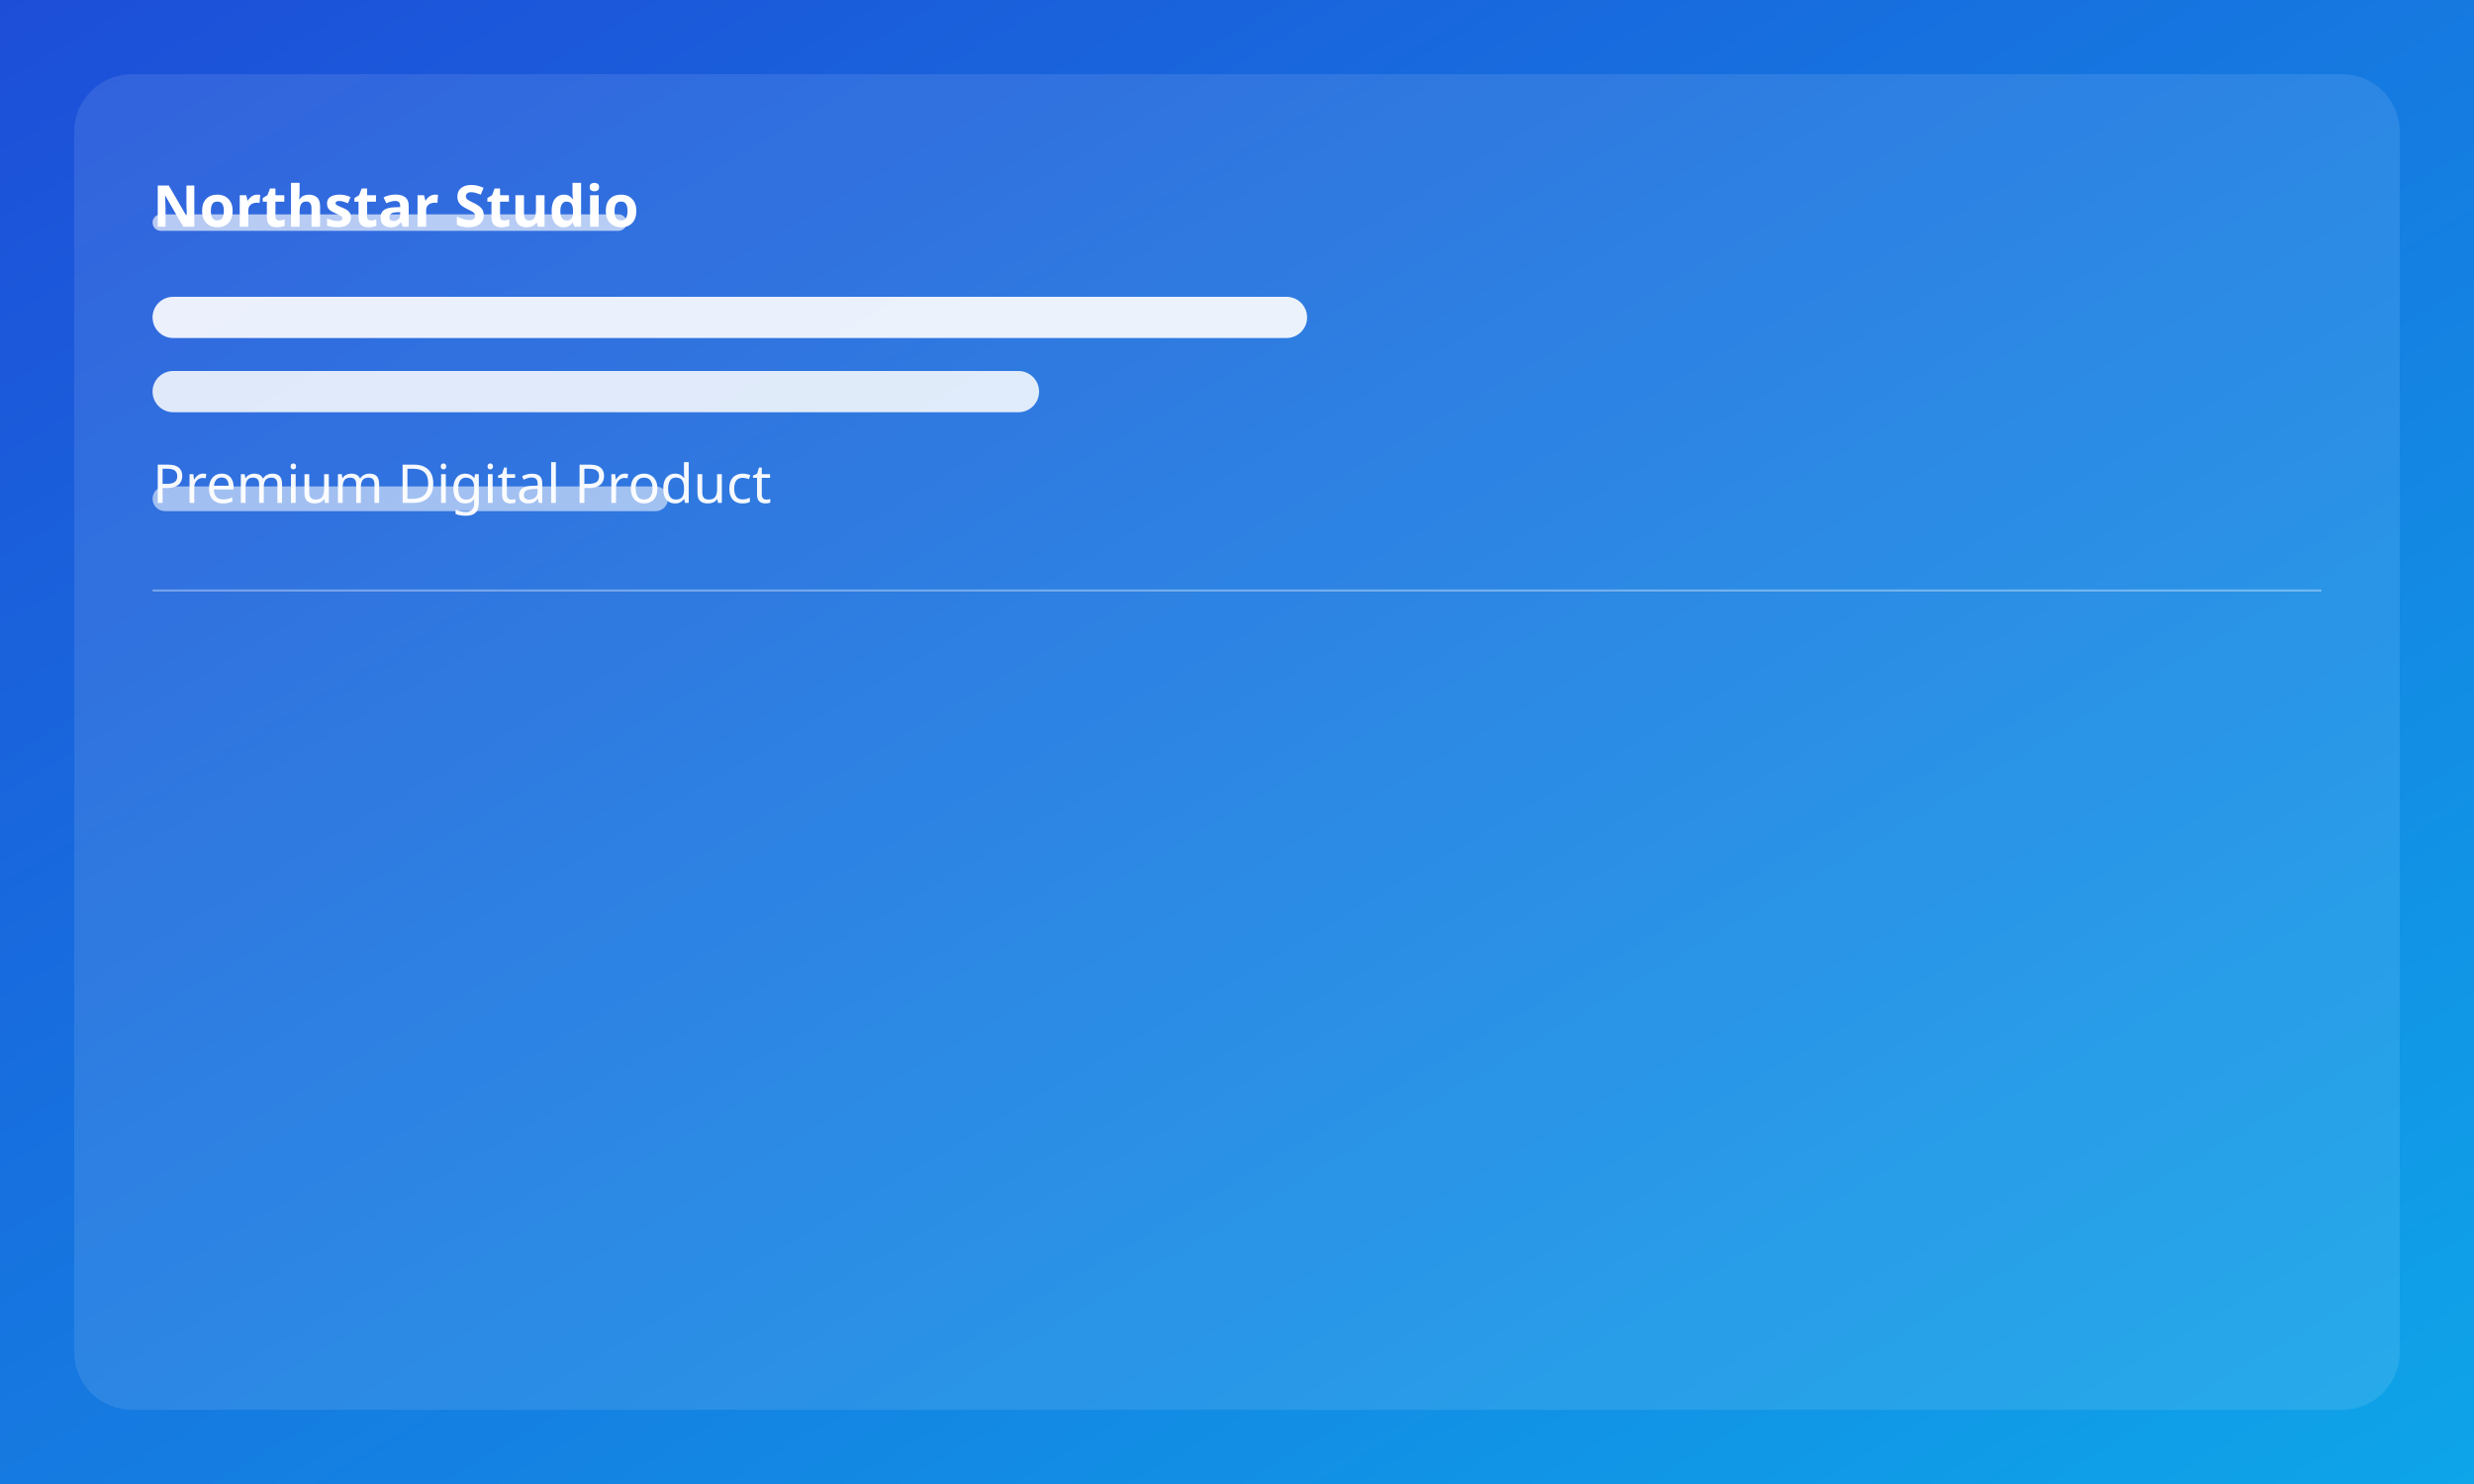
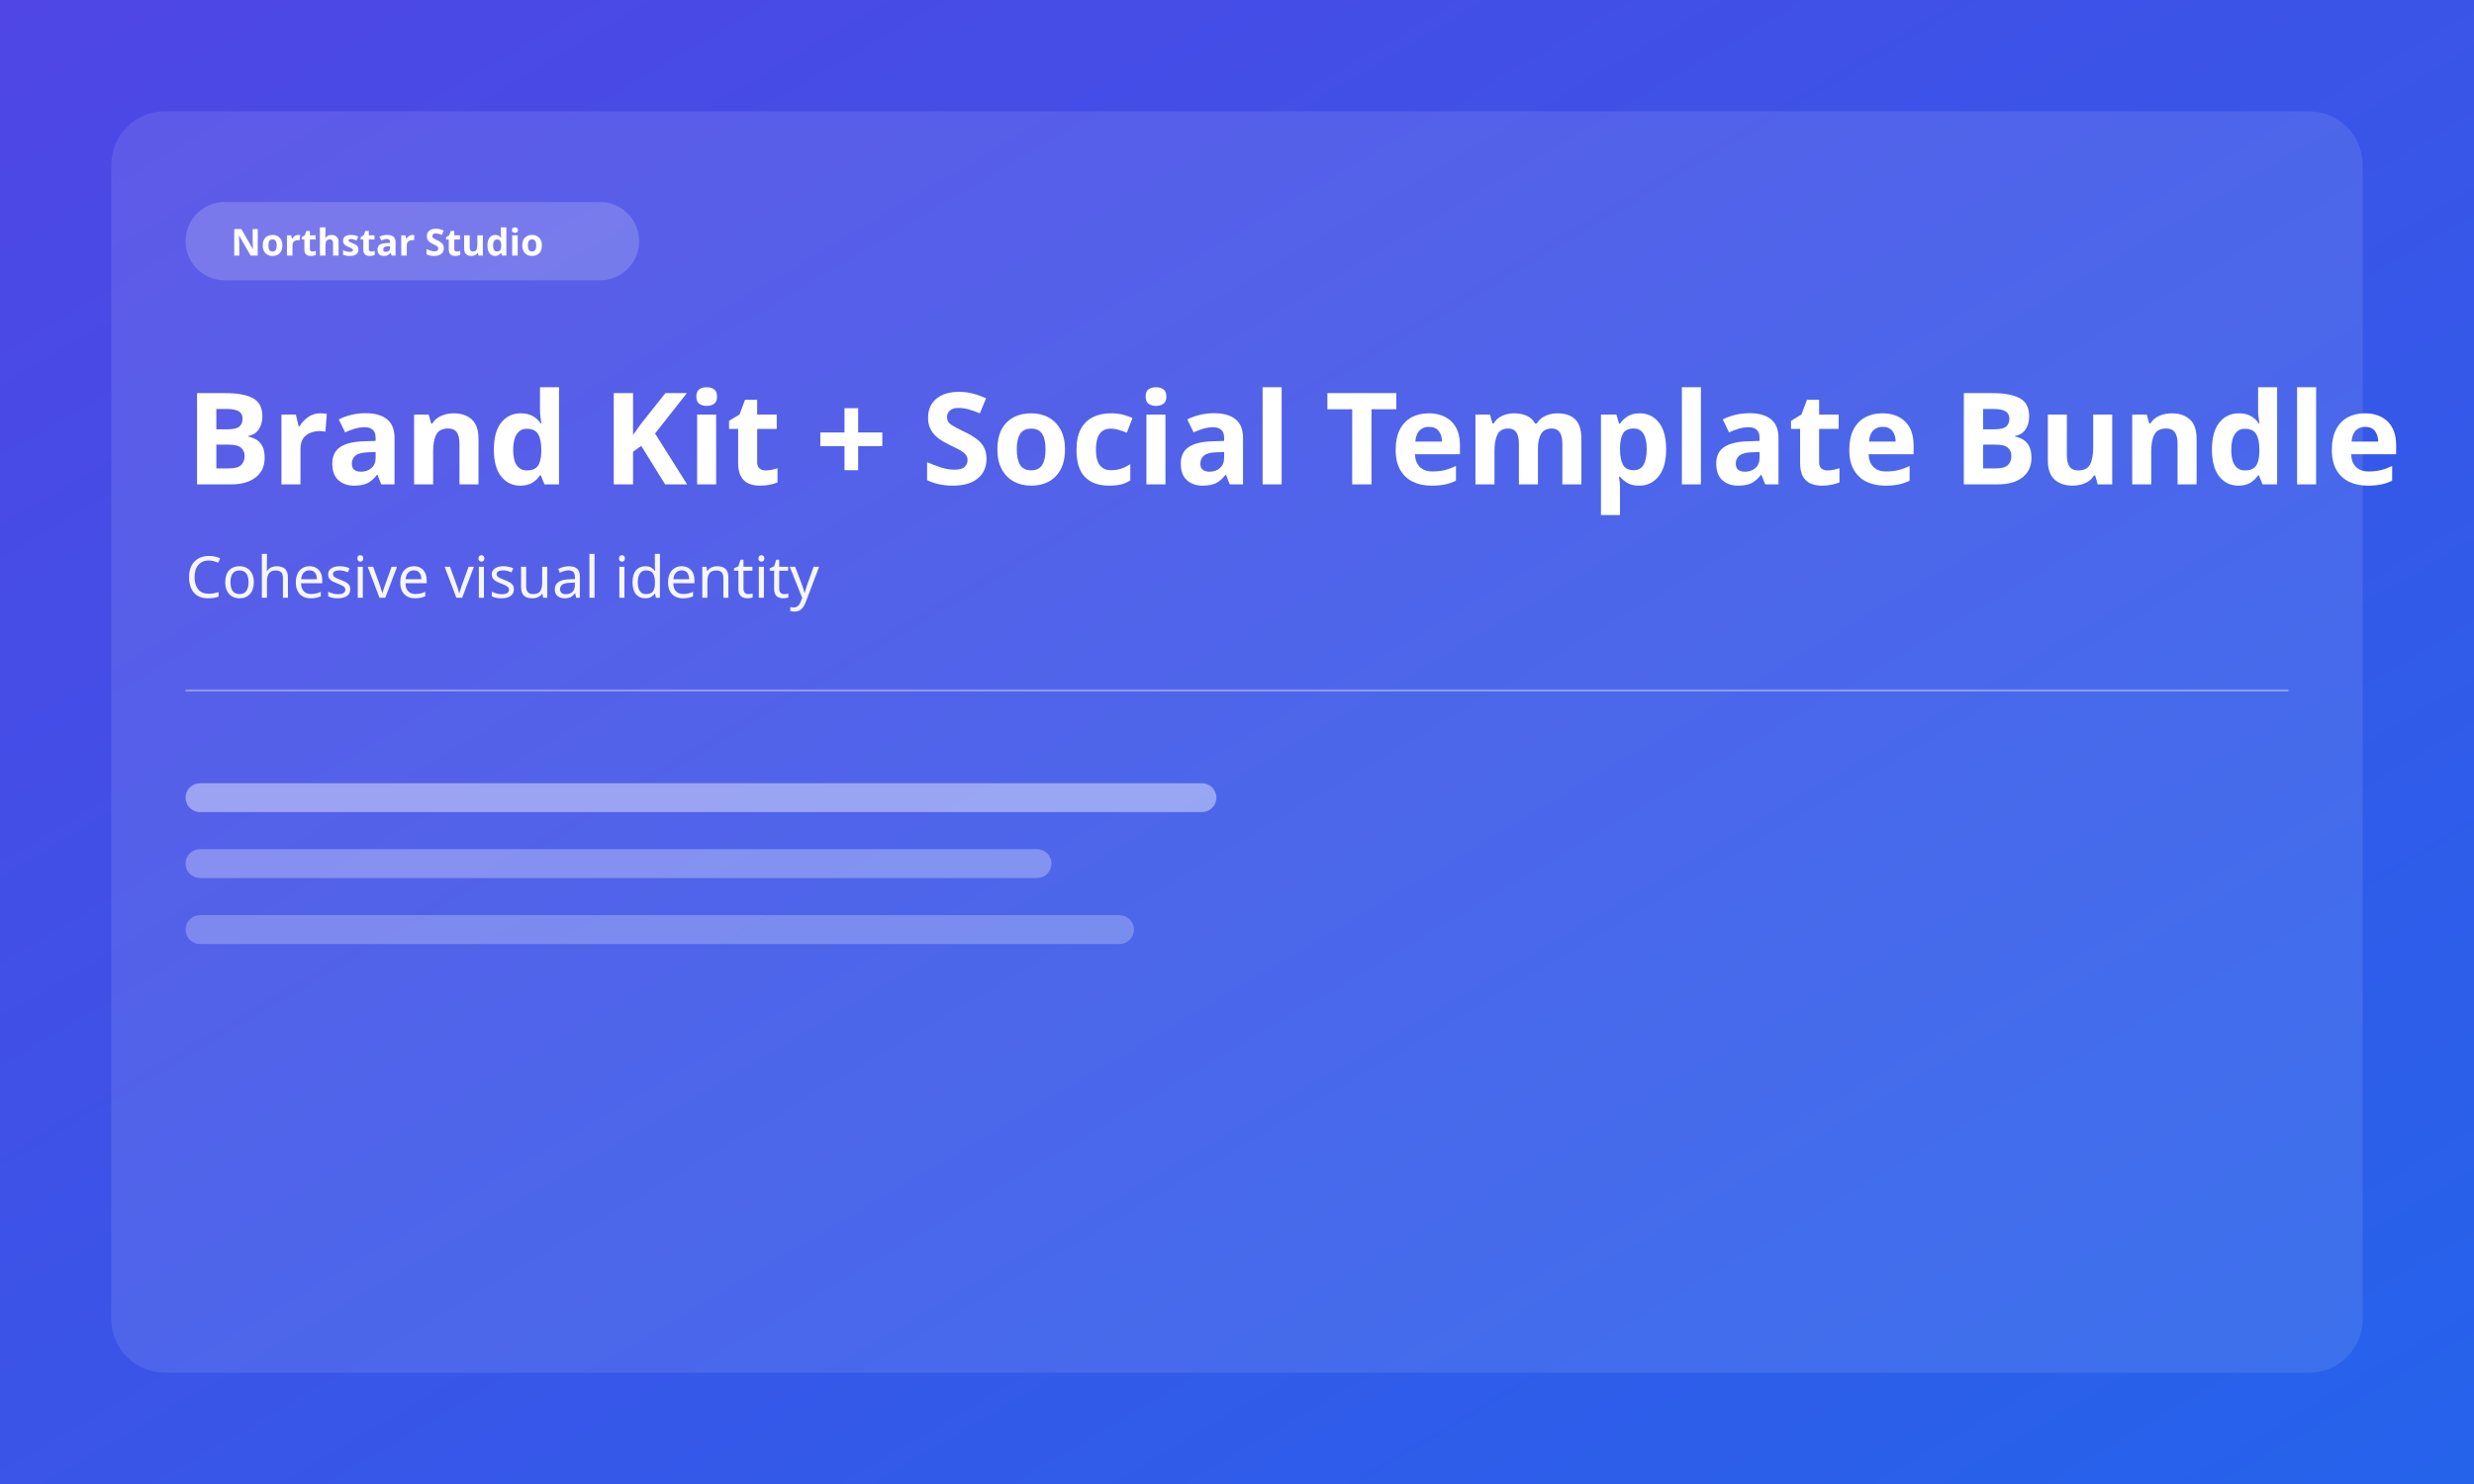
- <svg xmlns="http://www.w3.org/2000/svg" width="1200" height="720" viewBox="0 0 1200 720" role="img" aria-label="Northstar Studio cover">
+ <svg xmlns="http://www.w3.org/2000/svg" width="1200" height="720" viewBox="0 0 1200 720" role="img" aria-label="Brand Kit + Social Template Bundle">
  <defs>
-     <linearGradient id="g" x1="0" y1="0" x2="1" y2="1">
-       <stop offset="0%" stop-color="#1d4ed8" />
-       <stop offset="100%" stop-color="#0ea5e9" />
+     <linearGradient id="bg" x1="0" y1="0" x2="1" y2="1">
+       <stop offset="0%" stop-color="#4f46e5" />
+       <stop offset="100%" stop-color="#2563eb" />
    </linearGradient>
  </defs>
-   <rect width="1200" height="720" fill="url(#g)" />
-   <rect x="36" y="36" width="1128" height="648" rx="28" fill="rgba(255,255,255,0.10)" />
-   <rect x="74" y="104" width="230" height="8" rx="4" fill="rgba(255,255,255,0.65)" />
-   <rect x="74" y="144" width="560" height="20" rx="10" fill="rgba(255,255,255,0.9)" />
-   <rect x="74" y="180" width="430" height="20" rx="10" fill="rgba(255,255,255,0.85)" />
-   <rect x="74" y="236" width="250" height="12" rx="6" fill="rgba(255,255,255,0.55)" />
-   <rect x="74" y="286" width="1052" height="1" fill="rgba(255,255,255,0.35)" />
-   <text x="74" y="110" fill="white" font-size="28" font-family="Avenir Next,Segoe UI,sans-serif" font-weight="700">Northstar Studio</text>
-   <text x="74" y="244" fill="white" font-size="26" font-family="Avenir Next,Segoe UI,sans-serif" opacity="0.95">Premium Digital Product</text>
+   <rect width="1200" height="720" fill="url(#bg)" />
+   <rect x="54" y="54" width="1092" height="612" rx="26" fill="rgba(255,255,255,0.10)" />
+   <rect x="90" y="98" width="220" height="38" rx="19" fill="rgba(255,255,255,0.18)" />
+   <text x="112" y="124" fill="white" font-size="18" font-family="Avenir Next,Segoe UI,sans-serif" font-weight="700">Northstar Studio</text>
+   <text x="90" y="235" fill="white" font-size="62" font-family="Avenir Next,Segoe UI,sans-serif" font-weight="800">Brand Kit + Social Template Bundle</text>
+   <text x="90" y="290" fill="white" font-size="28" font-family="Avenir Next,Segoe UI,sans-serif" opacity="0.94">Cohesive visual identity</text>
+   <line x1="90" y1="335" x2="1110" y2="335" stroke="rgba(255,255,255,0.35)" />
+   <rect x="90" y="380" width="500" height="14" rx="7" fill="rgba(255,255,255,0.42)" />
+   <rect x="90" y="412" width="420" height="14" rx="7" fill="rgba(255,255,255,0.30)" />
+   <rect x="90" y="444" width="460" height="14" rx="7" fill="rgba(255,255,255,0.25)" />
</svg>
